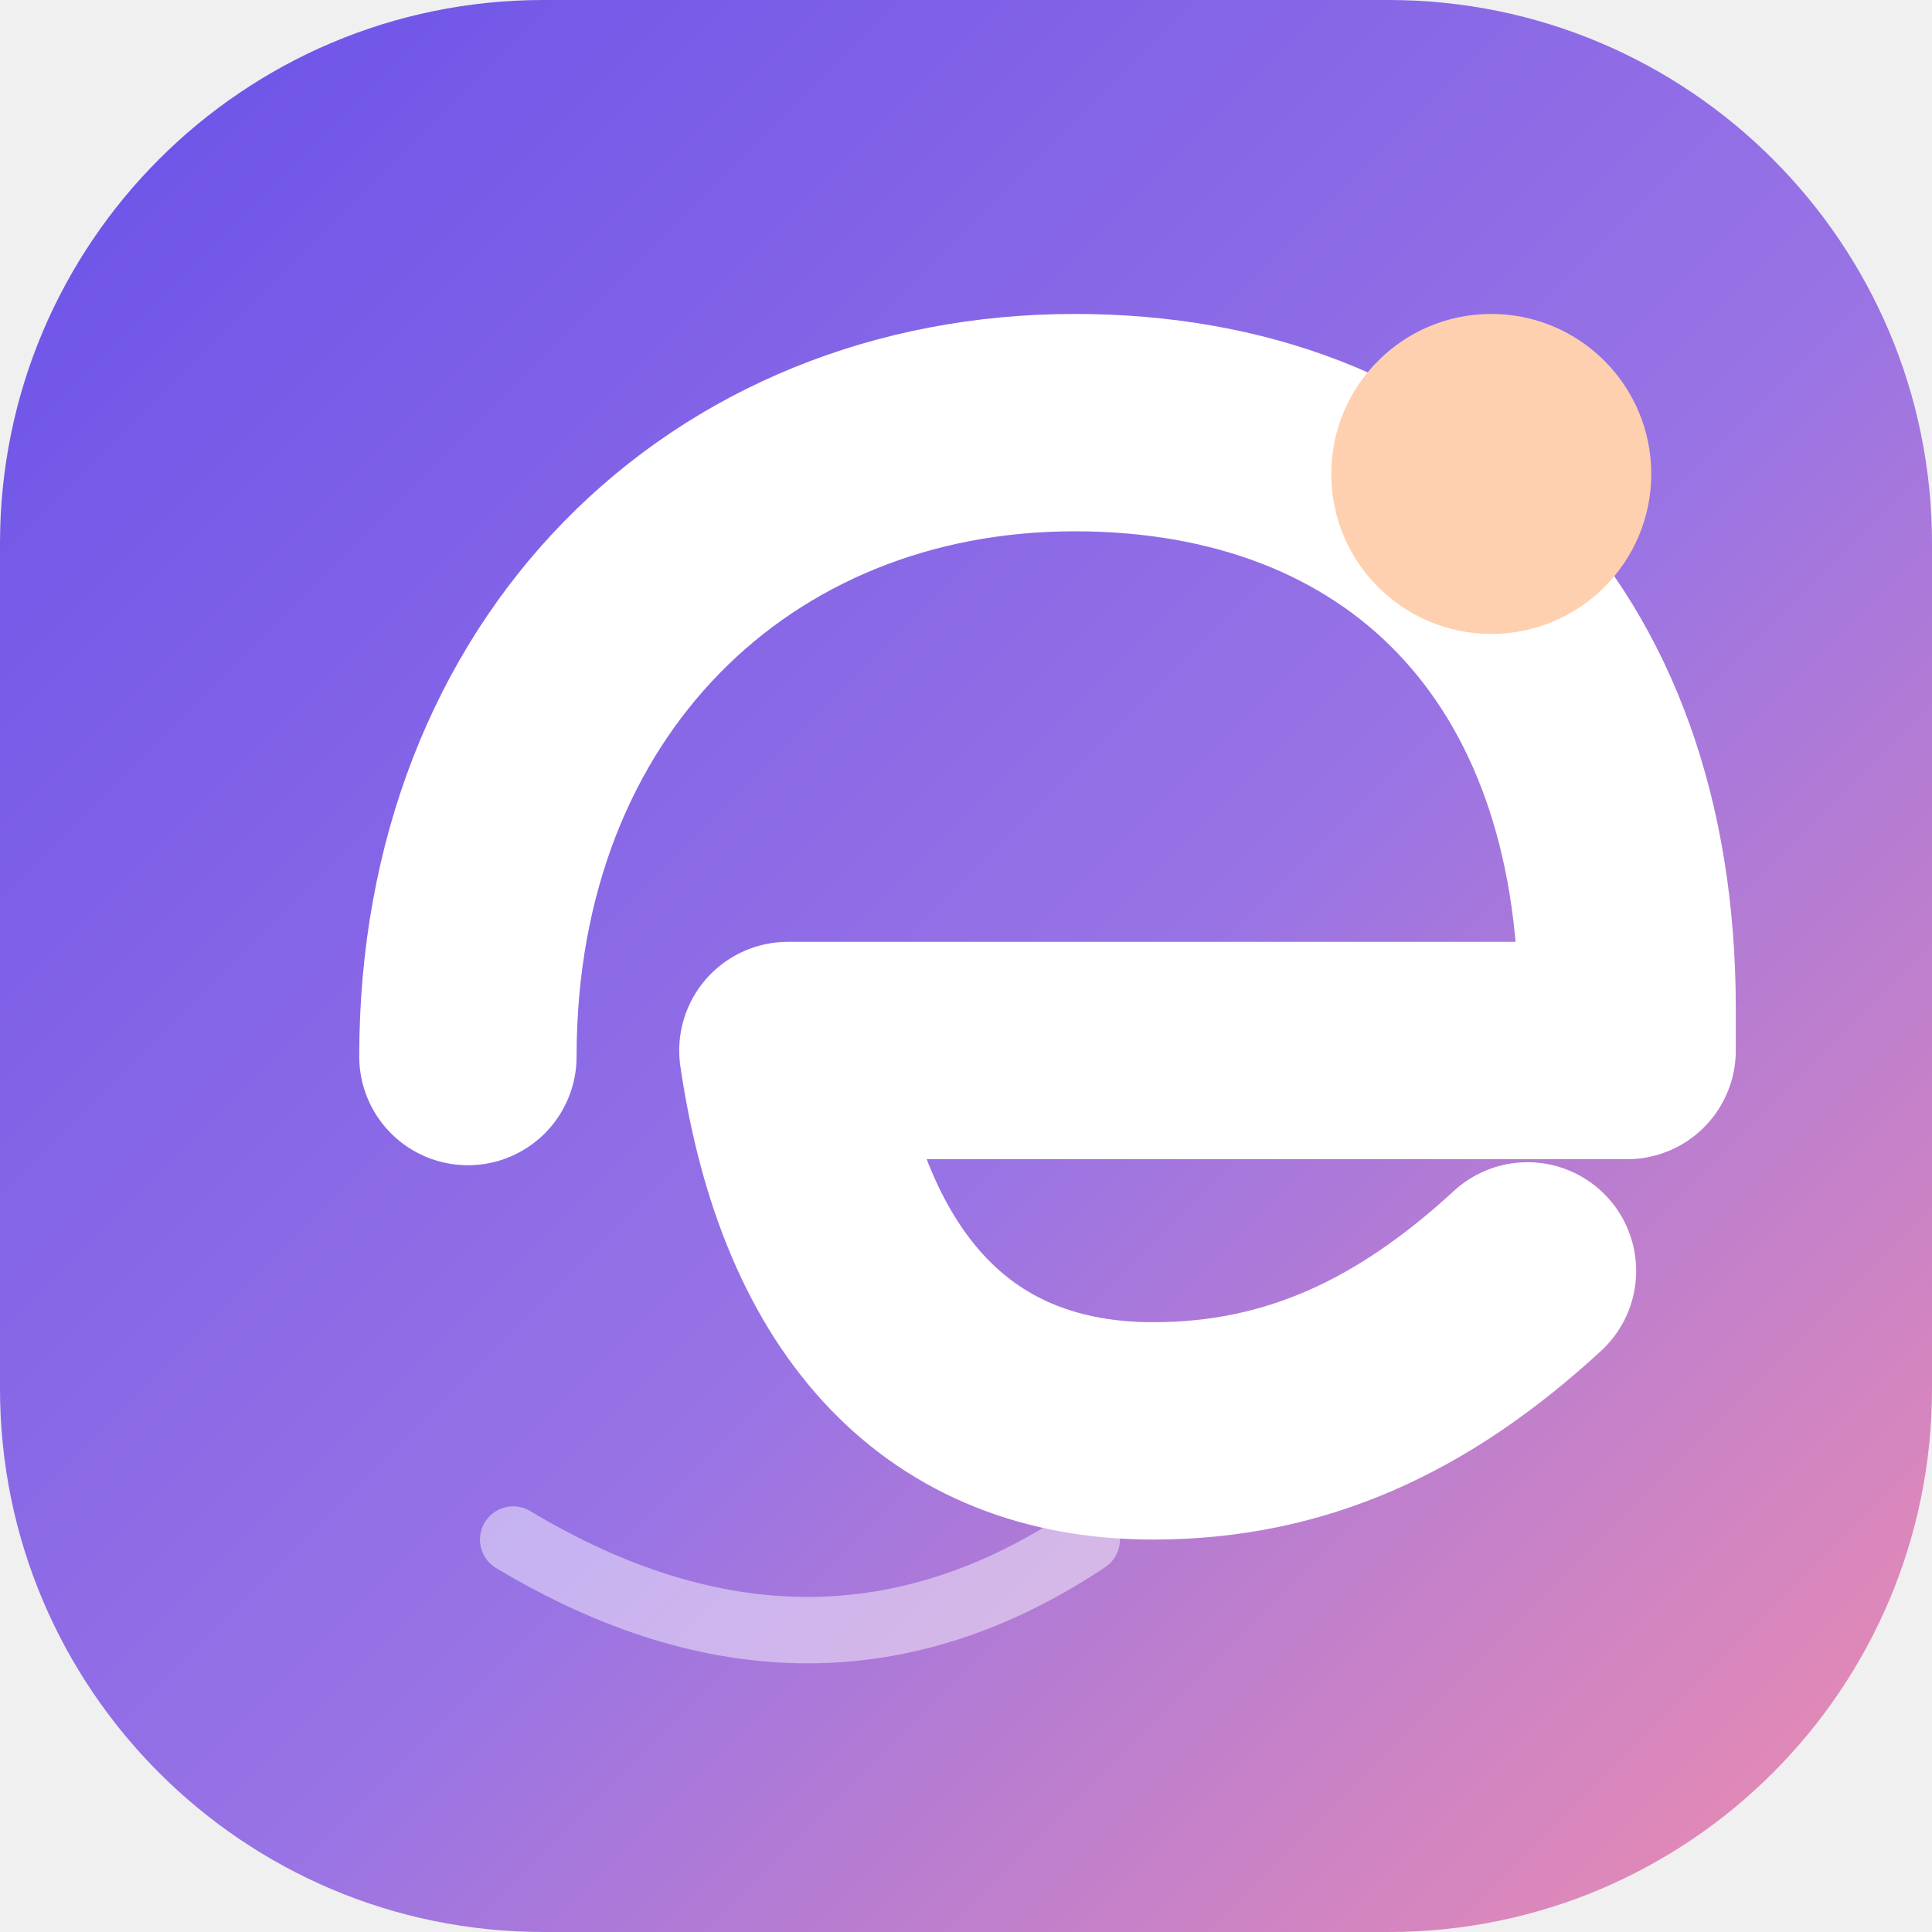
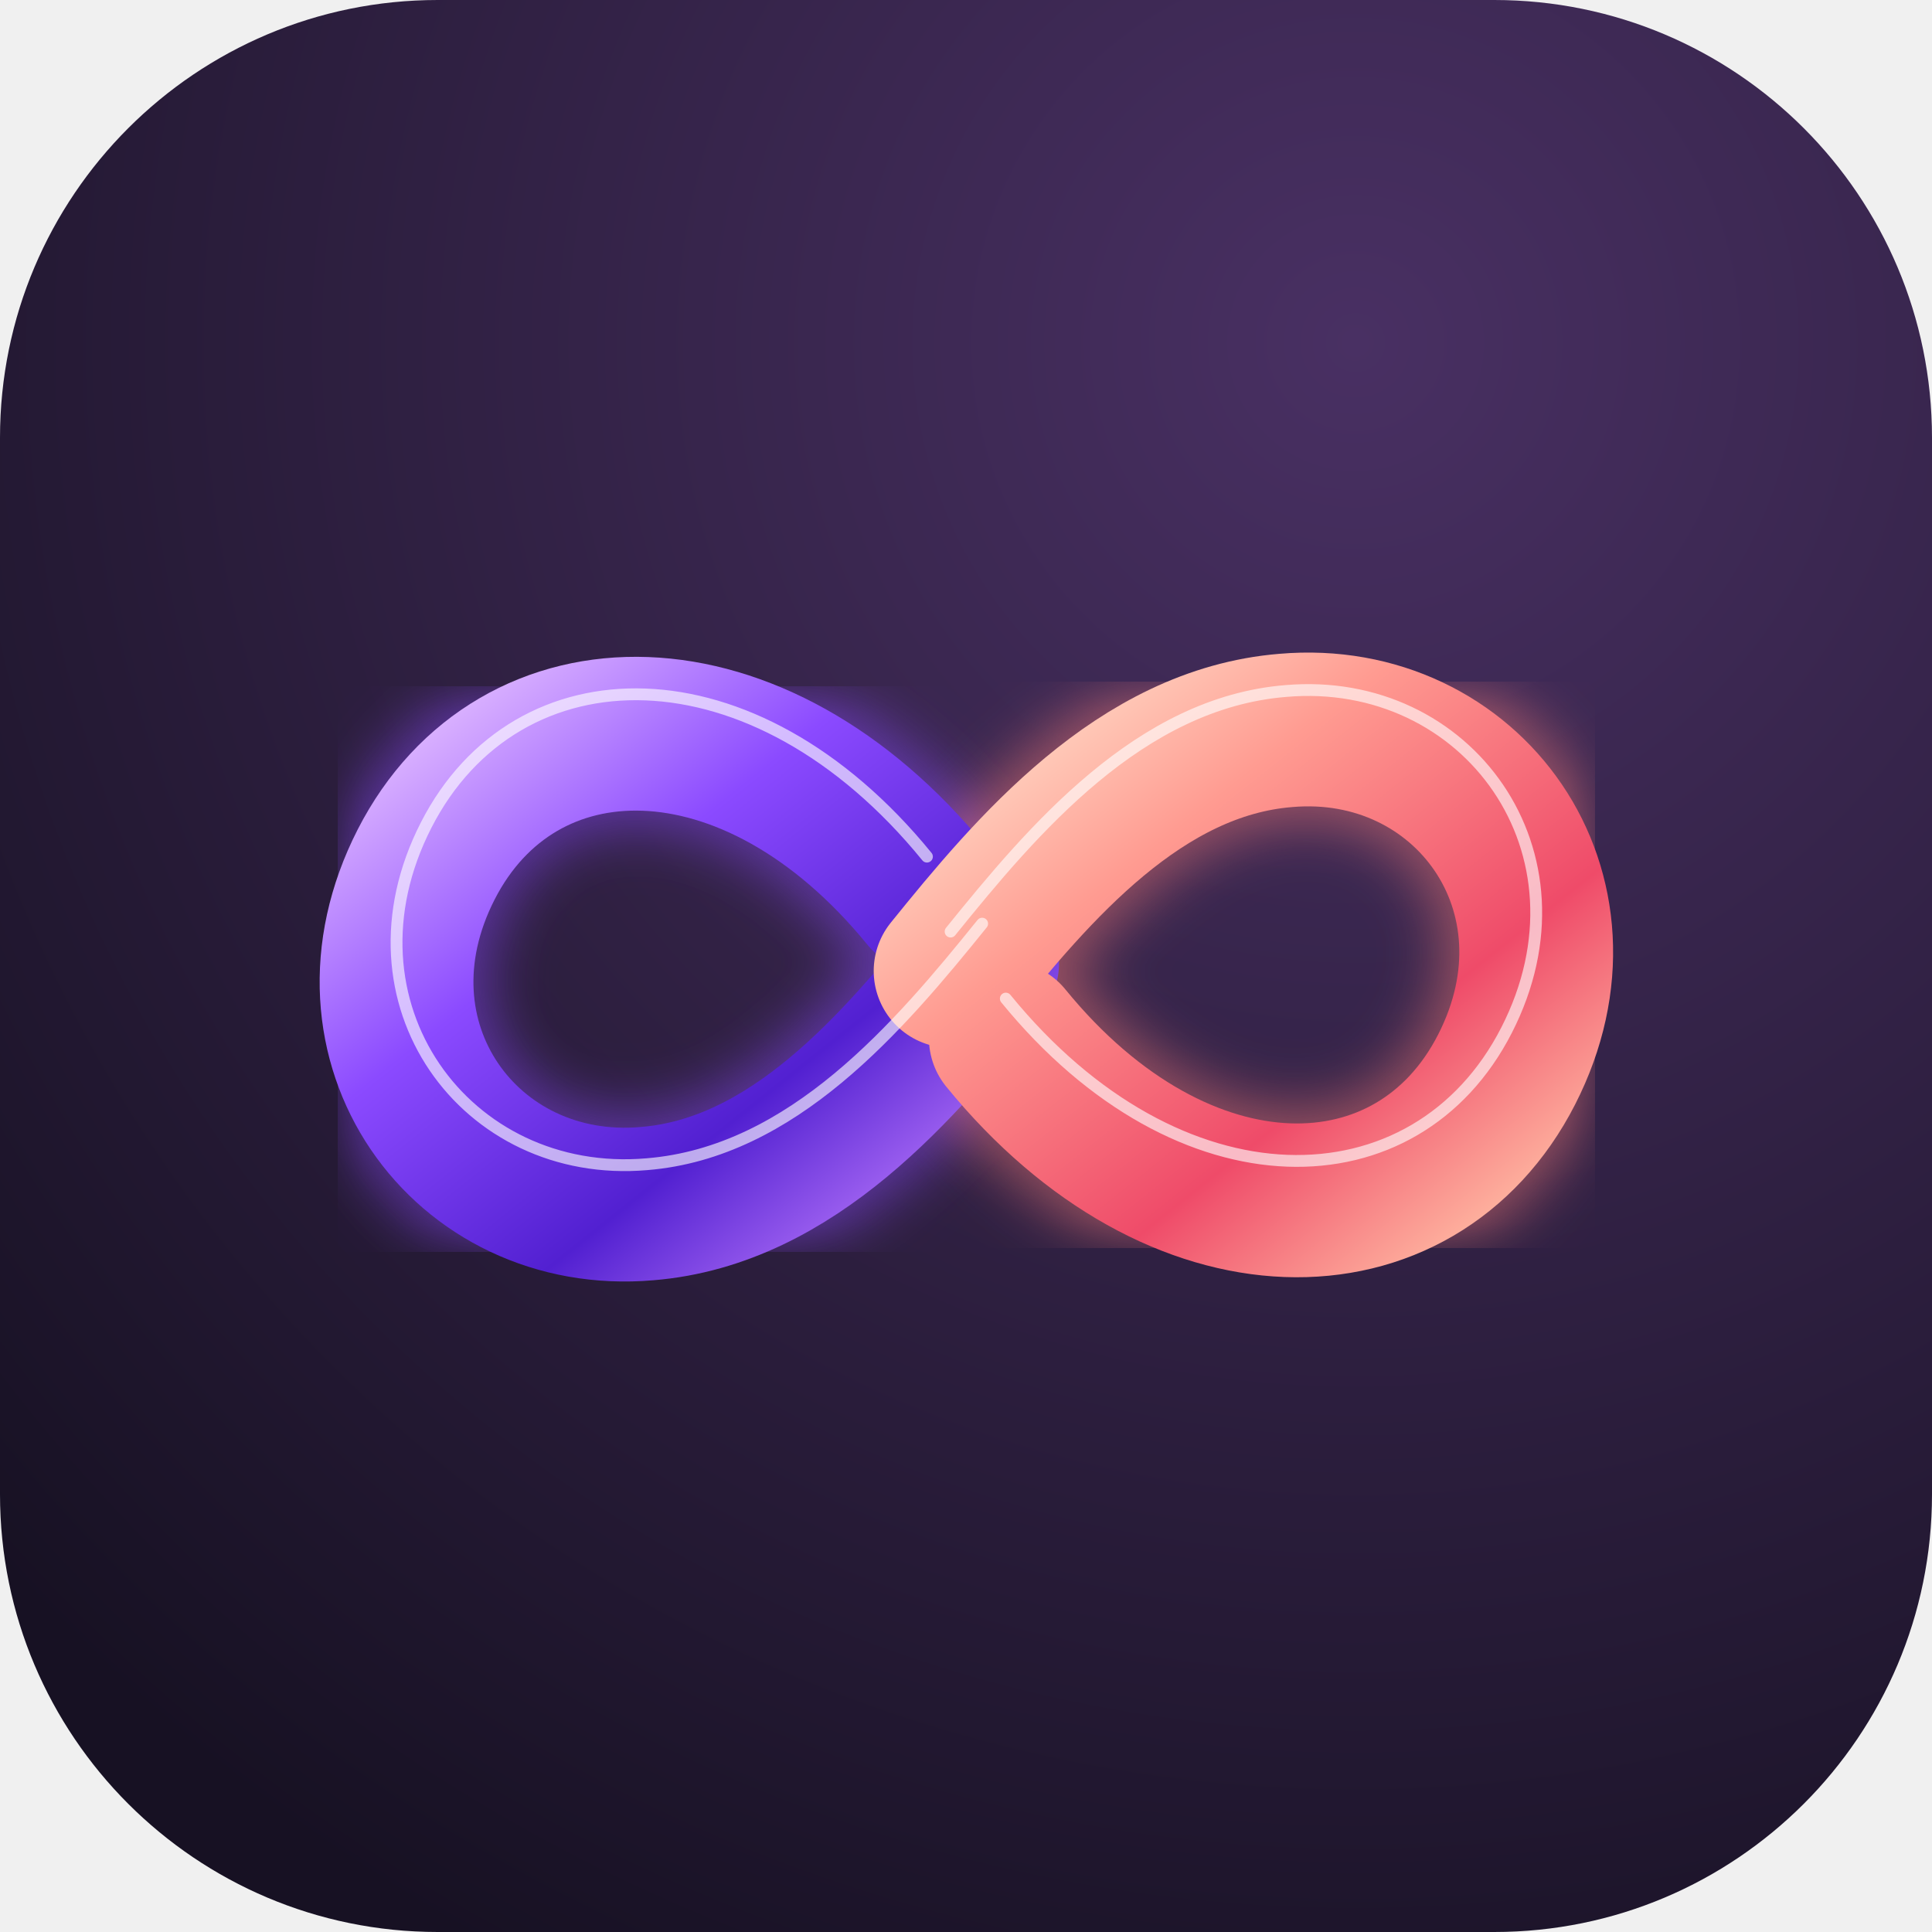
- <svg xmlns="http://www.w3.org/2000/svg" viewBox="0 0 64 64" role="img" aria-labelledby="title desc">
+ <svg xmlns="http://www.w3.org/2000/svg" viewBox="0 0 512 512" role="img" aria-label="CONNECT">
  <defs>
-     <linearGradient id="brand" x1="0" y1="0" x2="1" y2="1">
-       <stop stop-color="#6951E9" />
-       <stop offset=".55" stop-color="#9873E5" />
-       <stop offset="1" stop-color="#F18EAD" />
-     </linearGradient>
+     <radialGradient id="bg" cx=".7" cy=".18" r=".94">
+       <stop stop-color="#493063" />
+       <stop offset="1" stop-color="#171123" />
+     </radialGradient>
  </defs>
-   <rect width="64" height="64" rx="18" fill="url(#brand)" />
-   <path d="M15.5 35c0-12.6 8.7-21 20.1-21 11 0 18.3 7.2 18.3 19.4v1.4H26.1c1.2 8.2 5.4 12.6 12.1 12.6 4.7 0 8.6-1.8 12.4-5.3" fill="none" stroke="#fff" stroke-width="7.2" stroke-linecap="round" stroke-linejoin="round" />
-   <circle cx="49.4" cy="15.7" r="5.3" fill="#FFD0AF" />
-   <path d="M17 51q10 6 19 0" stroke="#fff" stroke-opacity=".46" stroke-width="2.2" stroke-linecap="round" fill="none" />
+   <rect width="512" height="512" rx="116" fill="url(#bg)" />
+   <g transform="translate(68 157) scale(1.045)">
+     <defs>
+       <linearGradient id="p" x1="0" y1="0" x2="1" y2="1">
+         <stop stop-color="#dfb8ff" />
+         <stop offset=".35" stop-color="#8b4aff" />
+         <stop offset=".7" stop-color="#5220d1" />
+         <stop offset="1" stop-color="#c17fff" />
+       </linearGradient>
+       <linearGradient id="c" x1="0" y1="0" x2="1" y2="1">
+         <stop stop-color="#ffe1cc" />
+         <stop offset=".3" stop-color="#ff9b91" />
+         <stop offset=".7" stop-color="#ef4b69" />
+         <stop offset="1" stop-color="#ffb9a2" />
+       </linearGradient>
+       <filter id="g">
+         <feGaussianBlur stdDeviation="7" />
+       </filter>
+     </defs>
+     <g fill="none" stroke-linecap="round" stroke-linejoin="round">
+       <path d="M170 77C126 23 66 24 43 69S53 159 99 155c37-3 64-35 85-61" stroke="#8b4aff" stroke-width="47" opacity=".5" filter="url(#g)" />
+       <path d="M190 113c44 54 104 53 127 8S307 31 261 35c-37 3-64 35-85 61" stroke="#fa7c78" stroke-width="47" opacity=".5" filter="url(#g)" />
+       <path d="M170 77C126 23 66 24 43 69S53 159 99 155c37-3 64-35 85-61" stroke="url(#p)" stroke-width="39" />
+       <path d="M190 113c44 54 104 53 127 8S307 31 261 35c-37 3-64 35-85 61" stroke="url(#c)" stroke-width="39" />
+       <path d="M170 77C126 23 66 24 43 69S53 159 99 155c37-3 64-35 85-61M190 113c44 54 104 53 127 8S307 31 261 35c-37 3-64 35-85 61" stroke="#fff" stroke-width="3" opacity=".62" transform="translate(0 -10)" />
+     </g>
+   </g>
</svg>
